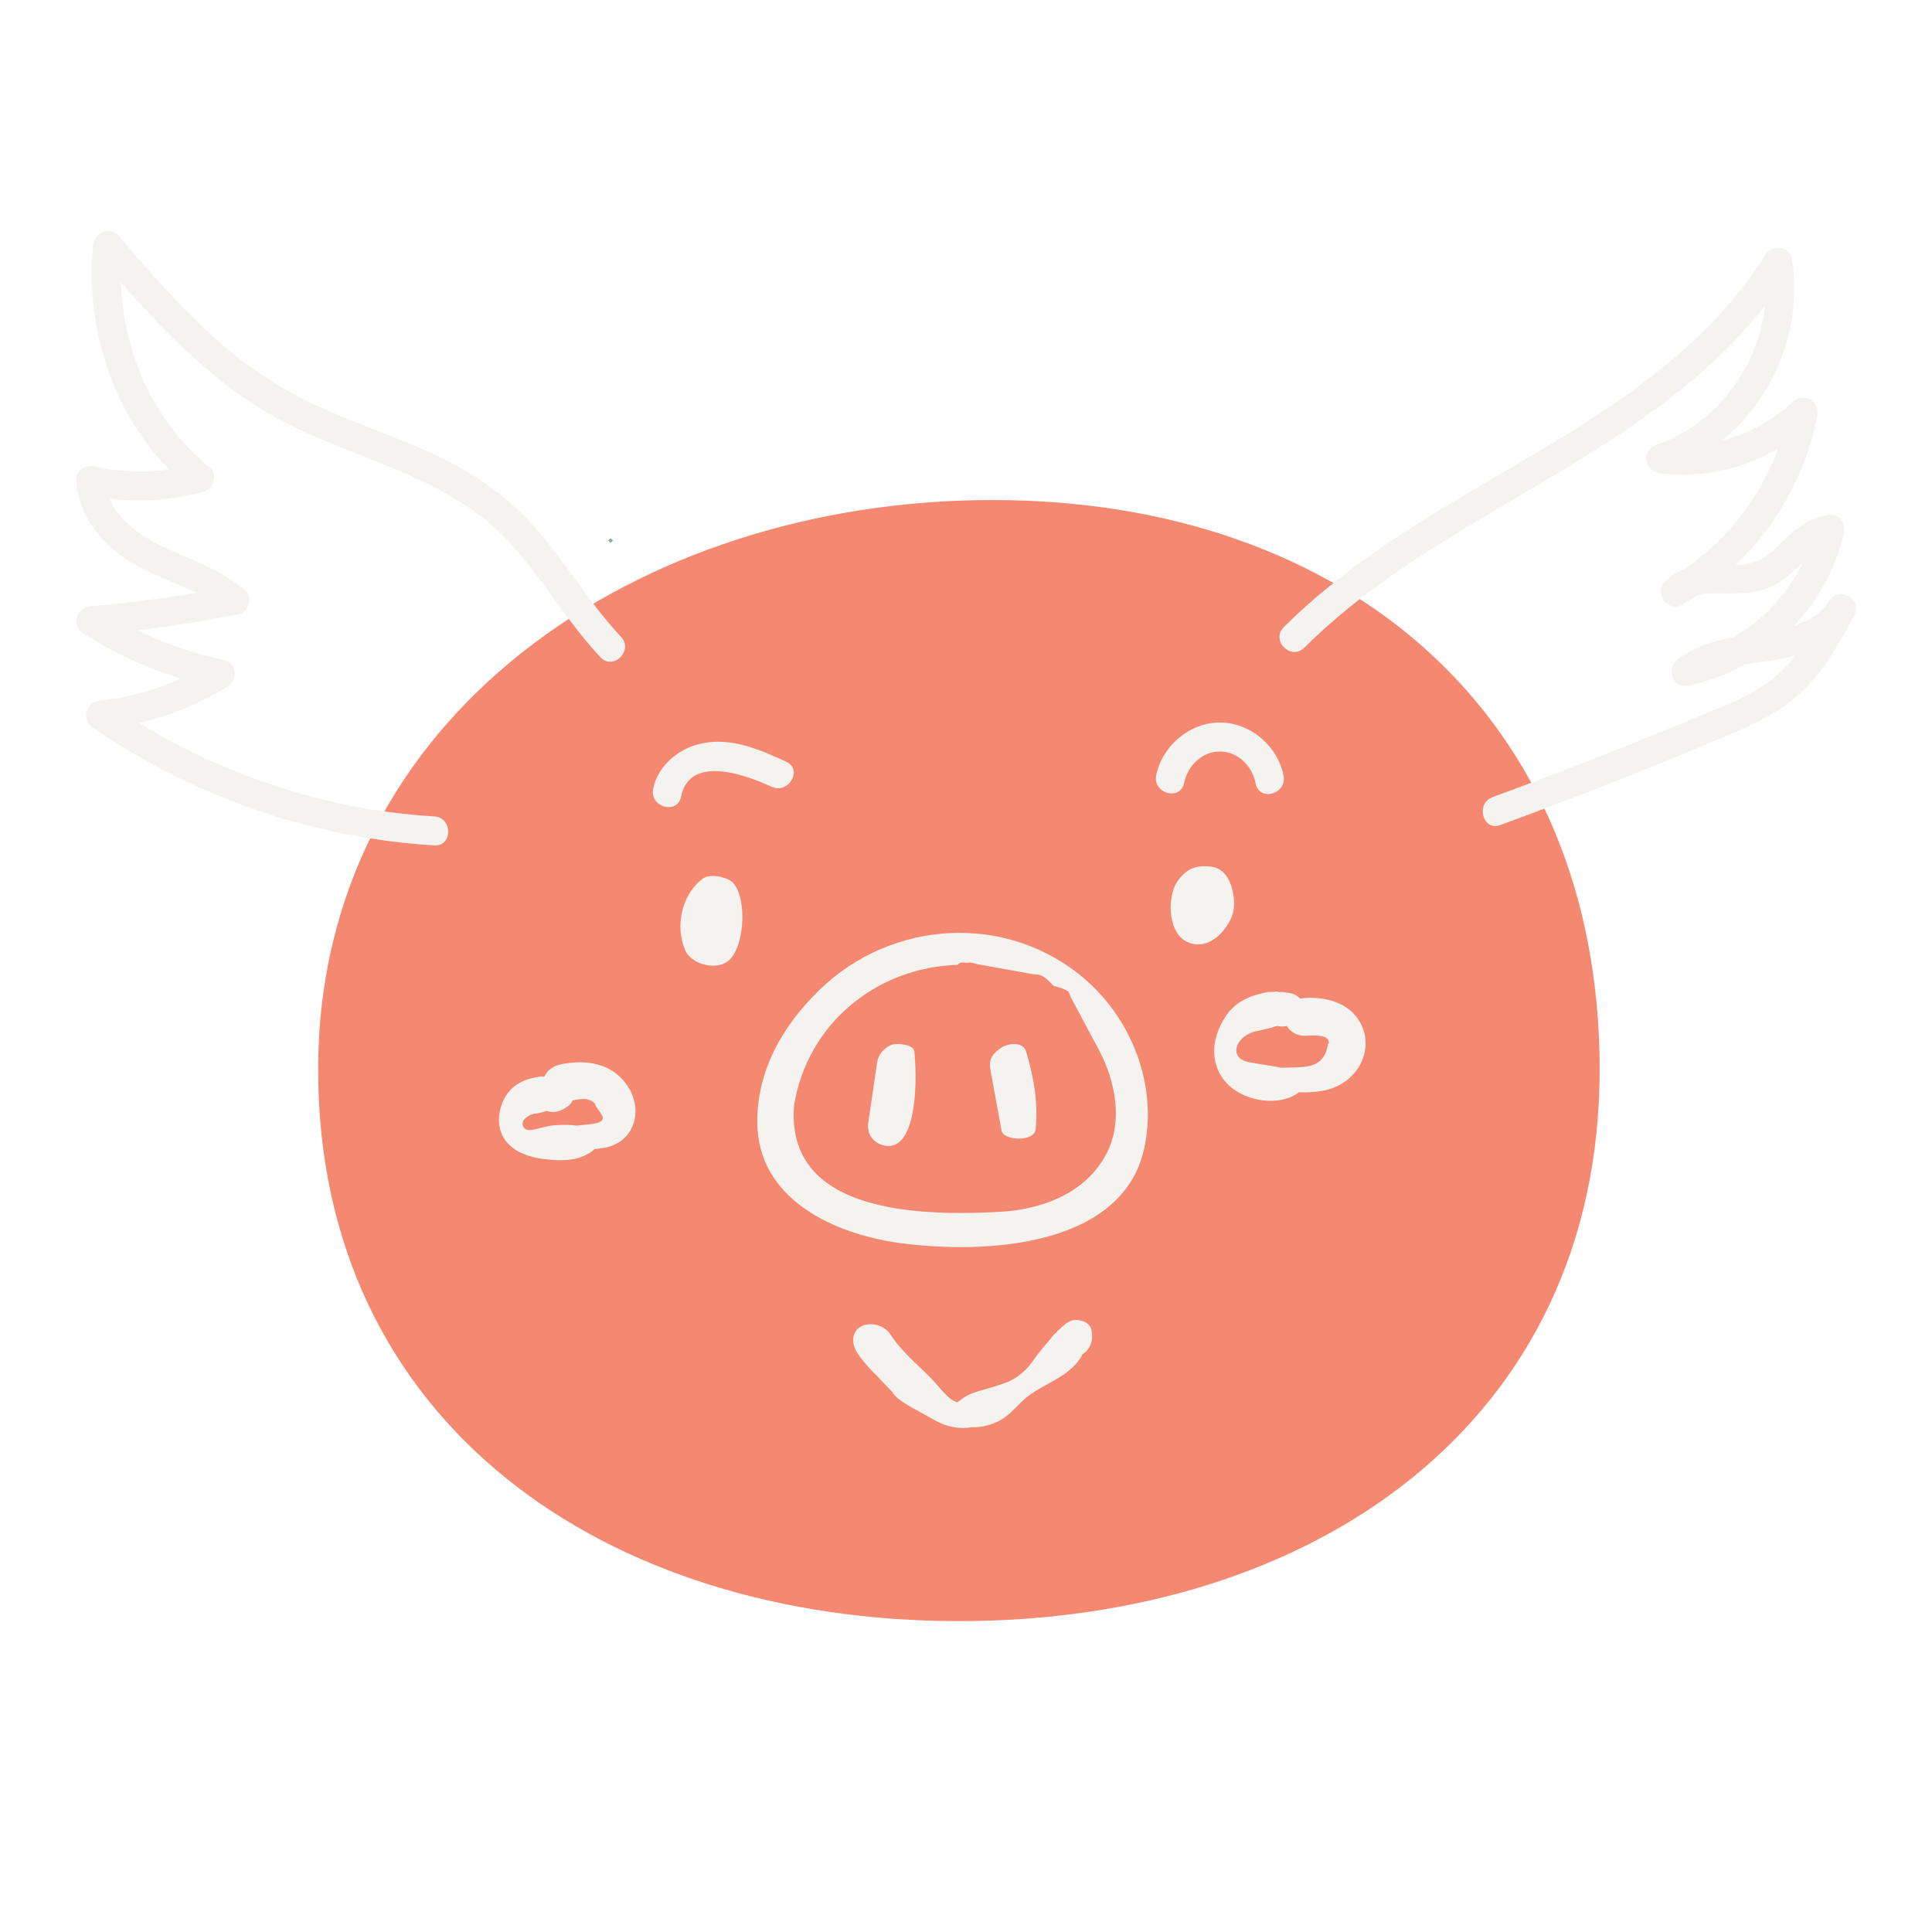
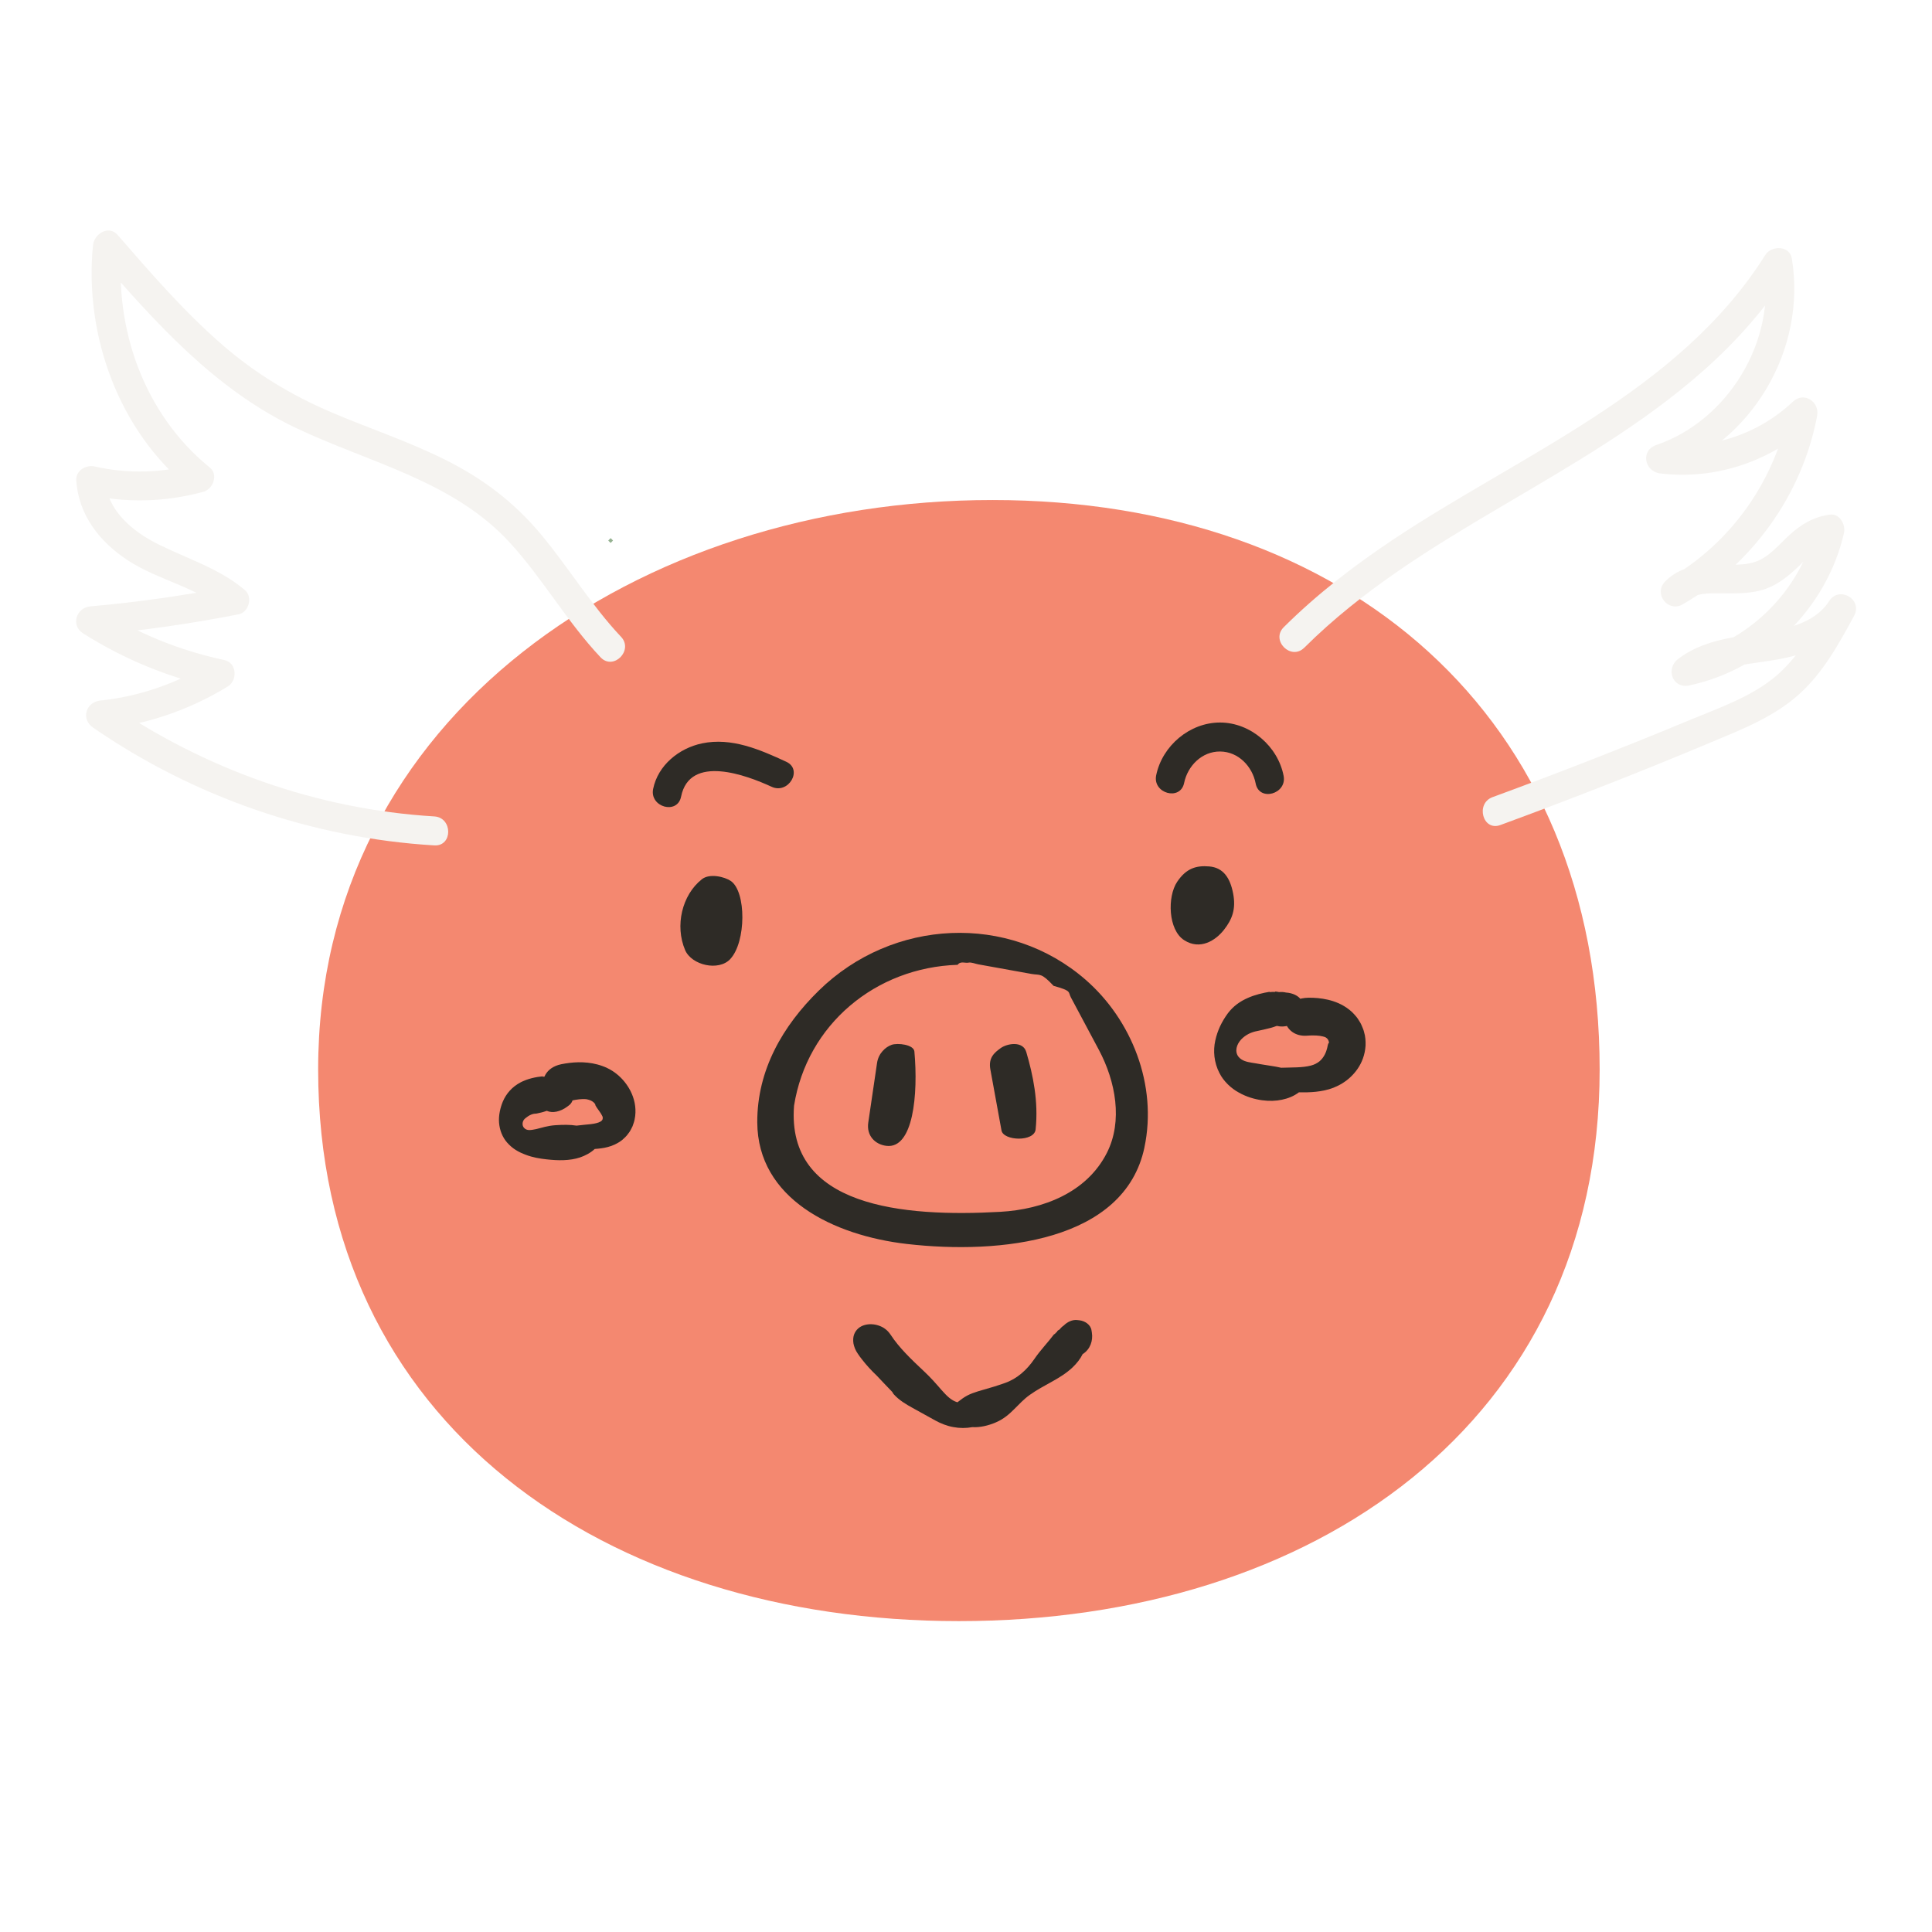
<svg xmlns="http://www.w3.org/2000/svg" id="Layer_1" data-name="Layer 1" viewBox="0 0 800 800">
  <defs>
    <style>
      .cls-1 {
        fill: #94b190;
      }

      .cls-2 {
-         fill: #F5F3F0;
+         fill: #2e2b26;
      }

      .cls-3 {
        fill: #f48870;
+       }
+ 
+       .cls-ear {
+         fill: #F5F3F0;
      }
    </style>
  </defs>
  <path class="cls-3" d="M131.74,442.85c0,146.53,118.79,228.42,265.32,228.42s265.32-81.89,265.32-228.42-104.89-235.8-251.42-235.8-279.22,89.27-279.22,235.8Z" />
  <path class="cls-2" d="M473.87,475.22c-8.29,38.88-59.7,44.32-98.34,39.88-30.44-3.5-61.82-18.75-61.96-50.36-.09-21.67,10.58-39.98,25.48-54.56,30.61-29.95,78.75-32.11,110.45-4.51,19.03,16.56,29.89,43.57,24.36,69.55ZM455.03,434.75l-11.6-21.75c-1.21-2.27.47-2.69-7.16-4.78-5.28-5.64-5.47-4.27-9.25-4.95l-21.89-3.95c-1.29-.23-2.99-.98-4.17-.7s-3.28-.78-4.42.89c-34.03,1.09-62.41,24.77-67.74,58.33-3.26,41.94,45.15,46.22,85.39,43.95,17.66-1,35.8-7.92,44.16-24.44,6.65-13.14,3.63-29.55-3.32-42.6Z" />
  <rect class="cls-1" x="252.14" y="223.11" width="1.41" height="1.41" transform="translate(-84.2 244.35) rotate(-45)" />
  <path class="cls-3" d="M378.63,435.4c-.26-2.88-6.98-3.63-9.45-2.75s-5.42,3.48-6.01,7.48l-3.64,24.72c-.8,5.4,2.82,9.04,7.49,9.62,11.17,1.37,13.22-21.34,11.61-39.07ZM428.83,467.67c1.21-11.56-1.05-22.42-3.87-32.04-1.37-4.69-7.85-3.59-10.6-1.62s-5.16,4-4.28,8.79l4.62,25.31c.79,4.35,13.58,4.82,14.13-.43Z" />
  <path class="cls-2" d="M378.63,435.4c1.61,17.73-.44,40.44-11.61,39.07-4.67-.57-8.29-4.22-7.49-9.62l3.64-24.72c.59-4,3.51-6.59,6.01-7.48s9.19-.13,9.45,2.75Z" />
  <path class="cls-2" d="M428.83,467.67c-.55,5.25-13.34,4.78-14.13.43l-4.62-25.31c-.87-4.79,1.66-6.92,4.28-8.79,2.76-1.97,9.23-3.07,10.6,1.62,2.82,9.62,5.08,20.48,3.87,32.04Z" />
  <path class="cls-2" d="M446.97,546.71l-.94-.11c-1.98-.22-4.07.77-5.59,2.3-.61.4-1.17.93-1.65,1.57-.22.14-.44.24-.65.41l-.37.28.07.15c-.46.39-.88.83-1.27,1.29l.09-.35c-2.82,3.74-5.78,6.7-8.39,10.53-3.07,4.48-7.11,8.11-12.04,9.85-.96.36-1.95.68-2.95,1-1,.35-1.96.63-2.92.91-1.91.56-3.75,1.07-5.39,1.58-1.65.51-3.09,1.03-4.42,1.73-1.34.7-2.57,1.61-4.11,2.81-2.58-.77-4.44-2.69-6.56-5.07-1.04-1.19-2.19-2.54-3.41-3.86-1.21-1.31-2.45-2.59-3.76-3.81-5.37-5.04-10.42-9.87-13.89-15.19-.69-1.01-1.39-1.8-2.25-2.42-.79-.63-1.73-1.08-2.68-1.41-1.88-.66-4.08-.77-5.99-.2-1.91.57-3.53,1.87-4.28,3.99-.35,1.04-.43,2.27-.22,3.63.26,1.32.8,2.8,1.8,4.22.53.83,1.12,1.58,1.7,2.33,1.91,2.47,3.98,4.7,6.11,6.72,2.19,2.35,4.39,4.61,6.51,6.84.14.32.31.63.55.89,2.18,2.43,5.02,4.14,7.87,5.7,3.13,1.73,6.29,3.48,9.4,5.2,2.15,1.19,4.77,2.24,7.43,2.71,2.66.5,5.35.48,7.81.02,3.2.18,6.61-.6,9.85-2,3.23-1.38,5.59-3.5,7.62-5.54,2.07-2.04,3.94-4.11,6.39-5.84,3.03-2.16,6.1-3.74,9.12-5.44,3.02-1.69,6-3.48,8.64-5.99,1.67-1.6,3.15-3.47,4.09-5.41,3.18-1.99,4.37-5.61,3.82-8.98l-.15-.95c-.38-2.34-2.81-3.85-4.96-4.09Z" />
  <g id="eyes">
    <path class="cls-2" d="M302.44,397.08c-4.84,5.24-16.07,2.59-18.74-3.66-4.31-10.09-1.31-22.84,6.95-29.36,3.21-2.53,9.43-1.01,11.98.75,6.41,4.43,6.37,25.14-.2,32.26Z" />
    <path class="cls-2" d="M510.61,369.95c1.25,6.51-.39,10.73-3.83,15.11s-9.85,8.5-16.47,4.23-7-17.98-2.88-24.14c3.79-5.66,7.96-6.83,13.3-6.38,5.77.49,8.64,4.69,9.88,11.18Z" />
  </g>
  <g id="ears">
-     <path class="cls-2" d="M540.07,268.21c48.07-47.89,114.84-70.02,165.38-114.83,13.8-12.23,26.08-26.13,35.91-41.75l-10.97-1.43c5.14,30.99-14.87,63.94-44.5,74.05-6.71,2.29-5,10.98,1.6,11.79,23.13,2.83,46.55-5.28,63.42-21.23l-10.03-5.84c-5.59,29.76-23.92,55.88-50.23,70.95,2.42,3.14,4.85,6.28,7.27,9.42,3.89-4.02,9.64-3.69,14.85-3.66,6.16.03,12.58.24,18.46-1.89,5.47-1.98,9.8-5.69,13.95-9.65,3.47-3.32,7.5-8.38,12.61-9.05l-5.79-7.6c-6.22,27.31-28.3,48.96-55.68,54.75,1.54,3.66,3.08,7.31,4.62,10.97,10.6-8.1,24.12-7.99,36.68-10.44,11.9-2.32,23.4-7.23,30.13-17.79-3.45-2.02-6.91-4.04-10.36-6.06-5.97,11.03-12.04,22.42-21.67,30.74-10.17,8.78-23.77,13.39-36,18.48-26.99,11.22-54.22,21.86-81.67,31.93-7.19,2.64-4.08,14.24,3.19,11.57,29.27-10.74,58.3-22.12,87.06-34.18,12.81-5.37,26.02-10.47,36.53-19.86,10-8.93,16.61-20.97,22.92-32.62,3.69-6.81-6.21-12.57-10.36-6.06-6.05,9.49-18.47,11.71-28.79,13.24-11.78,1.74-23.96,3.24-33.72,10.69-5.26,4.02-2.41,12.45,4.62,10.97,31.21-6.59,56.98-32.03,64.06-63.13.76-3.35-1.7-8.13-5.79-7.6-6.81.9-11.9,3.96-16.92,8.55-4.36,3.98-8.31,9.08-14.08,11.01-6.14,2.05-13.1.76-19.45,1.11-6.77.38-13.05,2.09-17.89,7.1s1.28,12.85,7.27,9.42c28.79-16.5,49.62-45.48,55.74-78.13,1.08-5.76-5.46-10.15-10.03-5.84-14.75,13.95-34.86,20.17-54.94,17.71l1.6,11.79c36.29-12.37,59.14-51.09,52.88-88.81-.89-5.4-8.45-5.43-10.97-1.43-35.68,56.72-101.12,82.41-154.67,118.23-15.92,10.65-31.16,22.39-44.75,35.92-5.48,5.46,3.01,13.94,8.49,8.49h0Z" />
-     <path class="cls-2" d="M257.17,263.7c-12.32-13.07-21.61-28.54-33.07-42.31s-24.66-23.55-40.18-31.23-31.3-12.85-46.86-19.5c-16.45-7.03-31.49-16.14-45.01-27.89-15.82-13.75-29.6-29.65-43.31-45.45-3.74-4.32-9.78-.45-10.24,4.24-3.65,37.14,10.57,76.76,39.91,100.53.88-3.34,1.77-6.69,2.65-10.03-13.78,3.79-27.94,4.26-41.89,1.09-3.56-.81-7.87,1.71-7.6,5.79.96,14.39,9.79,25.6,21.61,33.25,12.59,8.14,28.17,10.87,39.77,20.66l2.65-10.03c-19.24,3.78-38.64,6.55-58.17,8.26-5.82.51-8.3,7.84-3.03,11.18,16.95,10.74,35.65,18.45,55.29,22.62-.48-3.66-.96-7.31-1.43-10.97-14.25,8.71-30.07,14.46-46.73,16.17-5.95.61-8.13,7.66-3.03,11.18,41.73,28.78,90.72,45.75,141.32,48.8,7.71.46,7.69-11.54,0-12-48.54-2.92-95.29-19.59-135.27-47.16-1.01,3.73-2.02,7.45-3.03,11.18,18.82-1.93,36.64-7.94,52.78-17.81,4.17-2.55,3.8-9.85-1.43-10.97-18.72-3.98-36.26-11.18-52.42-21.41-1.01,3.73-2.02,7.45-3.03,11.18,20.6-1.81,41.08-4.71,61.36-8.69,4.26-.84,6-7.2,2.65-10.03-10.69-9.02-23.68-12.88-35.99-19.02-10.46-5.23-21.04-13.87-21.88-26.4l-7.6,5.79c16.04,3.64,32.41,3.26,48.27-1.09,4.01-1.1,6.26-7.1,2.65-10.03-27.2-22.03-39.78-57.65-36.4-92.05l-10.24,4.24c23.89,27.54,48.6,55.32,82.06,71.3,30.51,14.57,65.3,21.85,88.94,47.75,13.59,14.89,23.58,32.64,37.43,47.33,5.31,5.63,13.78-2.87,8.49-8.49h0Z" />
+     <path class="cls-ear" d="M540.07,268.21c48.07-47.89,114.84-70.02,165.38-114.83,13.8-12.23,26.08-26.13,35.91-41.75l-10.97-1.43c5.14,30.99-14.87,63.94-44.5,74.05-6.71,2.29-5,10.98,1.6,11.79,23.13,2.83,46.55-5.28,63.42-21.23l-10.03-5.84c-5.59,29.76-23.92,55.88-50.23,70.95,2.42,3.14,4.85,6.28,7.27,9.42,3.89-4.02,9.64-3.69,14.85-3.66,6.16.03,12.58.24,18.46-1.89,5.47-1.98,9.8-5.69,13.95-9.65,3.47-3.32,7.5-8.38,12.61-9.05l-5.79-7.6c-6.22,27.31-28.3,48.96-55.68,54.75,1.54,3.66,3.08,7.31,4.62,10.97,10.6-8.1,24.12-7.99,36.68-10.44,11.9-2.32,23.4-7.23,30.13-17.79-3.45-2.02-6.91-4.04-10.36-6.06-5.97,11.03-12.04,22.42-21.67,30.74-10.17,8.78-23.77,13.39-36,18.48-26.99,11.22-54.22,21.86-81.67,31.93-7.19,2.64-4.08,14.24,3.19,11.57,29.27-10.74,58.3-22.12,87.06-34.18,12.81-5.37,26.02-10.47,36.53-19.86,10-8.93,16.61-20.97,22.92-32.62,3.69-6.81-6.21-12.57-10.36-6.06-6.05,9.49-18.47,11.71-28.79,13.24-11.78,1.74-23.96,3.24-33.72,10.69-5.26,4.02-2.41,12.45,4.62,10.97,31.21-6.59,56.98-32.03,64.06-63.13.76-3.35-1.7-8.13-5.79-7.6-6.81.9-11.9,3.96-16.92,8.55-4.36,3.98-8.31,9.08-14.08,11.01-6.14,2.05-13.1.76-19.45,1.11-6.77.38-13.05,2.09-17.89,7.1s1.28,12.85,7.27,9.42c28.79-16.5,49.62-45.48,55.74-78.13,1.08-5.76-5.46-10.15-10.03-5.84-14.75,13.95-34.86,20.17-54.94,17.71l1.6,11.79c36.29-12.37,59.14-51.09,52.88-88.81-.89-5.4-8.45-5.43-10.97-1.43-35.68,56.72-101.12,82.41-154.67,118.23-15.92,10.65-31.16,22.39-44.75,35.92-5.48,5.46,3.01,13.94,8.49,8.49h0Z" />
+     <path class="cls-ear" d="M257.17,263.7c-12.32-13.07-21.61-28.54-33.07-42.31s-24.66-23.55-40.18-31.23-31.3-12.85-46.86-19.5c-16.45-7.03-31.49-16.14-45.01-27.89-15.82-13.75-29.6-29.65-43.31-45.45-3.74-4.32-9.78-.45-10.24,4.24-3.65,37.14,10.57,76.76,39.91,100.53.88-3.34,1.77-6.69,2.65-10.03-13.78,3.79-27.94,4.26-41.89,1.09-3.56-.81-7.87,1.71-7.6,5.79.96,14.39,9.79,25.6,21.61,33.25,12.59,8.14,28.17,10.87,39.77,20.66l2.65-10.03c-19.24,3.78-38.64,6.55-58.17,8.26-5.82.51-8.3,7.84-3.03,11.18,16.95,10.74,35.65,18.45,55.29,22.62-.48-3.66-.96-7.31-1.43-10.97-14.25,8.71-30.07,14.46-46.73,16.17-5.95.61-8.13,7.66-3.03,11.18,41.73,28.78,90.72,45.75,141.32,48.8,7.71.46,7.69-11.54,0-12-48.54-2.92-95.29-19.59-135.27-47.16-1.01,3.73-2.02,7.45-3.03,11.18,18.82-1.93,36.64-7.94,52.78-17.81,4.17-2.55,3.8-9.85-1.43-10.97-18.72-3.98-36.26-11.18-52.42-21.41-1.01,3.73-2.02,7.45-3.03,11.18,20.6-1.81,41.08-4.71,61.36-8.69,4.26-.84,6-7.2,2.65-10.03-10.69-9.02-23.68-12.88-35.99-19.02-10.46-5.23-21.04-13.87-21.88-26.4l-7.6,5.79c16.04,3.64,32.41,3.26,48.27-1.09,4.01-1.1,6.26-7.1,2.65-10.03-27.2-22.03-39.78-57.65-36.4-92.05l-10.24,4.24c23.89,27.54,48.6,55.32,82.06,71.3,30.51,14.57,65.3,21.85,88.94,47.75,13.59,14.89,23.58,32.64,37.43,47.33,5.31,5.63,13.78-2.87,8.49-8.49h0Z" />
  </g>
  <path class="cls-2" d="M490.32,324.21c1.45-7.06,7.35-13.1,14.92-13.03s13.34,6.18,14.71,13.27c1.47,7.57,13.03,4.37,11.57-3.19-2.36-12.23-13.69-22.05-26.28-22.08s-23.97,9.6-26.49,21.84c-1.55,7.54,10.01,10.76,11.57,3.19h0Z" />
  <path class="cls-2" d="M325.58,315.43c-10.89-5.03-22.62-10.17-34.86-7.62-9.56,1.99-18.29,9.06-20.27,18.88-1.52,7.54,10.05,10.77,11.57,3.19,3.58-17.8,27.29-8.8,37.5-4.09,6.96,3.22,13.07-7.12,6.06-10.36h0Z" />
  <path class="cls-2" d="M539.32,414.84l-.55-.83c-1.15-1.73-3.57-2.85-6.27-3.02-.87-.21-1.85-.28-2.88-.19-.32-.06-.62-.14-.96-.17l-.6-.06-.08.15c-.79-.02-1.6,0-2.42.13l.42-.22c-3.14.54-6.27,1.25-9.3,2.6-.76.31-1.49.72-2.23,1.11-.75.44-1.56.94-2.26,1.48-1.44,1.08-2.7,2.36-3.78,3.79-1.25,1.7-2.3,3.46-3.19,5.32-.86,1.87-1.55,3.84-2,5.94-.46,2.08-.61,4.35-.34,6.66.26,2.29.97,4.71,2.06,6.78,1.68,3.38,4.81,6.35,8.01,8.08,3.23,1.83,6.52,2.75,9.56,3.19,3.02.42,5.91.31,8.31-.21,2.47-.51,4.93-1.46,7.01-3.05,2.27.03,4.59.01,6.99-.24,2.41-.26,4.86-.71,7.38-1.69,2.61-1.04,5.03-2.51,7.12-4.5,2.08-2,3.92-4.48,5.05-7.64.58-1.63.96-3.4,1.08-5.26.07-1.86-.06-3.81-.62-5.66-.22-.96-.62-1.76-.97-2.63-.33-.86-.84-1.66-1.36-2.46-.49-.82-1.1-1.53-1.74-2.23-.62-.73-1.31-1.32-2.02-1.89-2.86-2.28-5.96-3.46-8.8-4.14-2.86-.66-5.58-.88-8.15-.84-3.97.06-6.64,1.52-8.18,3.31-1.55,1.8-1.98,3.97-1.62,5.93.36,1.97,1.48,3.74,3.1,4.91,1.63,1.18,3.75,1.76,6.28,1.55.71-.04,1.42-.1,2.08-.09,1.13-.03,2.12.07,3.07.17.86.16,1.72.32,2.26.57.16.08.32.15.41.26.1.09.24.17.34.26.13.21.34.35.42.58.16.16.16.49.29.71.02.12,0,.22.03.32,0,.11-.03.21-.02.31-.14.1-.26.19-.28.28-.16.43-.23,1.01-.43,1.82-.19.8-.52,1.77-1.04,2.75-.52.97-1.23,1.93-2.09,2.66-.97.79-2.23,1.45-3.6,1.79-3.48.92-7.81.74-12.32.9-2.81-.66-5.67-.95-8.48-1.46-2.71-.54-4.89-.67-6.7-1.36-.89-.35-1.72-.85-2.38-1.61-.62-.72-1-1.67-1-2.74.01-1.33.55-2.65,1.35-3.74.8-1.1,1.86-1.99,2.97-2.67,1.11-.69,2.31-1.14,3.4-1.42,1.18-.26,2.38-.52,3.63-.8,1.68-.39,3.57-.82,5.43-1.53,1.67.42,3.34.32,4.98-.18,1.64-.5,3.23-1.42,4.54-2.63l.74-.69c1.84-1.68,1.6-4.53.35-6.42Z" />
  <path class="cls-2" d="M237,451.38l-.37-.89c-.76-1.87-2.83-3.31-5.35-3.82-.8-.31-1.72-.5-2.73-.52-.29-.1-.58-.2-.92-.27l-.58-.11-.09.14c-.78-.1-1.58-.14-2.41-.07l.43-.19c-1.58.14-3.19.4-4.78.8-.8.19-1.59.45-2.37.73-.39.13-.78.31-1.16.48l-.57.25-.63.33c-3.43,1.82-5.85,4.59-7.26,7.9-1.03,2.46-1.83,5.78-1.56,8.79.25,3.02,1.36,5.93,3.35,8.2,1.01,1.13,2.15,2.16,3.47,2.99.66.41,1.34.8,2.06,1.14.36.17.71.34,1.12.49l1.01.4c2.98,1.15,5.94,1.61,8.55,1.9,2.47.28,4.83.44,7.2.35,2.35-.09,4.64-.43,6.76-1.13,1.07-.36,2.05-.8,3.11-1.37,1.04-.57,2.07-1.27,3-2.14,1.7-.13,3.49-.29,5.42-.81,1.92-.5,3.95-1.38,5.86-2.85.7-.63,1.44-1.26,2.05-2,.58-.76,1.22-1.52,1.64-2.41.23-.43.45-.88.67-1.33.18-.46.34-.95.49-1.42.34-.95.45-1.86.61-2.82.44-3.78-.39-7.31-1.98-10.44-1.37-2.63-3.23-4.98-5.63-6.92-1.19-.97-2.54-1.83-4.02-2.53-.77-.4-1.37-.58-2.04-.84-.66-.26-1.33-.42-1.99-.62-2.67-.71-5.34-.95-7.85-.91-2.51.05-4.87.37-7.1.81-3.4.71-5.45,2.4-6.55,4.3-1.1,1.91-1.27,4.08-.75,6,.52,1.93,1.76,3.61,3.48,4.59,1.73.99,3.89,1.28,6.26.62.66-.18,1.32-.35,1.95-.48,2.09-.45,4.03-.69,5.77-.58.48.06.91.2,1.36.32.39.15.93.33,1.09.47.25.1.49.35.75.52.23.27.5.47.7.79,0,.21.05.36.11.53.32.59.68,1.13,1.09,1.67.35.54.79,1.07,1.09,1.58.3.48.57,1,.74,1.35.13.39.12.88-.07,1.33-.12.24-.41.53-.76.73-.84.51-2.27.86-4.01,1.07-.87.11-1.81.19-2.82.28-1.02.09-2.09.2-3.12.34-2.66-.43-5.56-.39-8.71-.18-1.55.1-3.03.36-4.41.69-1.31.32-2.5.68-3.6.93-2.35.47-3.85.74-5-.52l-.08-.09c-.62-.76-.66-1.81-.35-2.59.14-.4.39-.74.66-1.02.27-.3.54-.4.93-.74.74-.59,1.6-1.02,2.35-1.24.37-.12.73-.17,1.01-.19.14-.03.27.02.37,0,.14-.02.42-.06.61-.12.57-.1,1.15-.24,1.8-.41.66-.16,1.35-.39,2.11-.65,1.27.56,2.62.63,4.09.32,1.45-.31,2.99-1.01,4.35-2.03l.77-.58c1.91-1.41,2.17-4.25,1.35-6.29Z" />
</svg>
